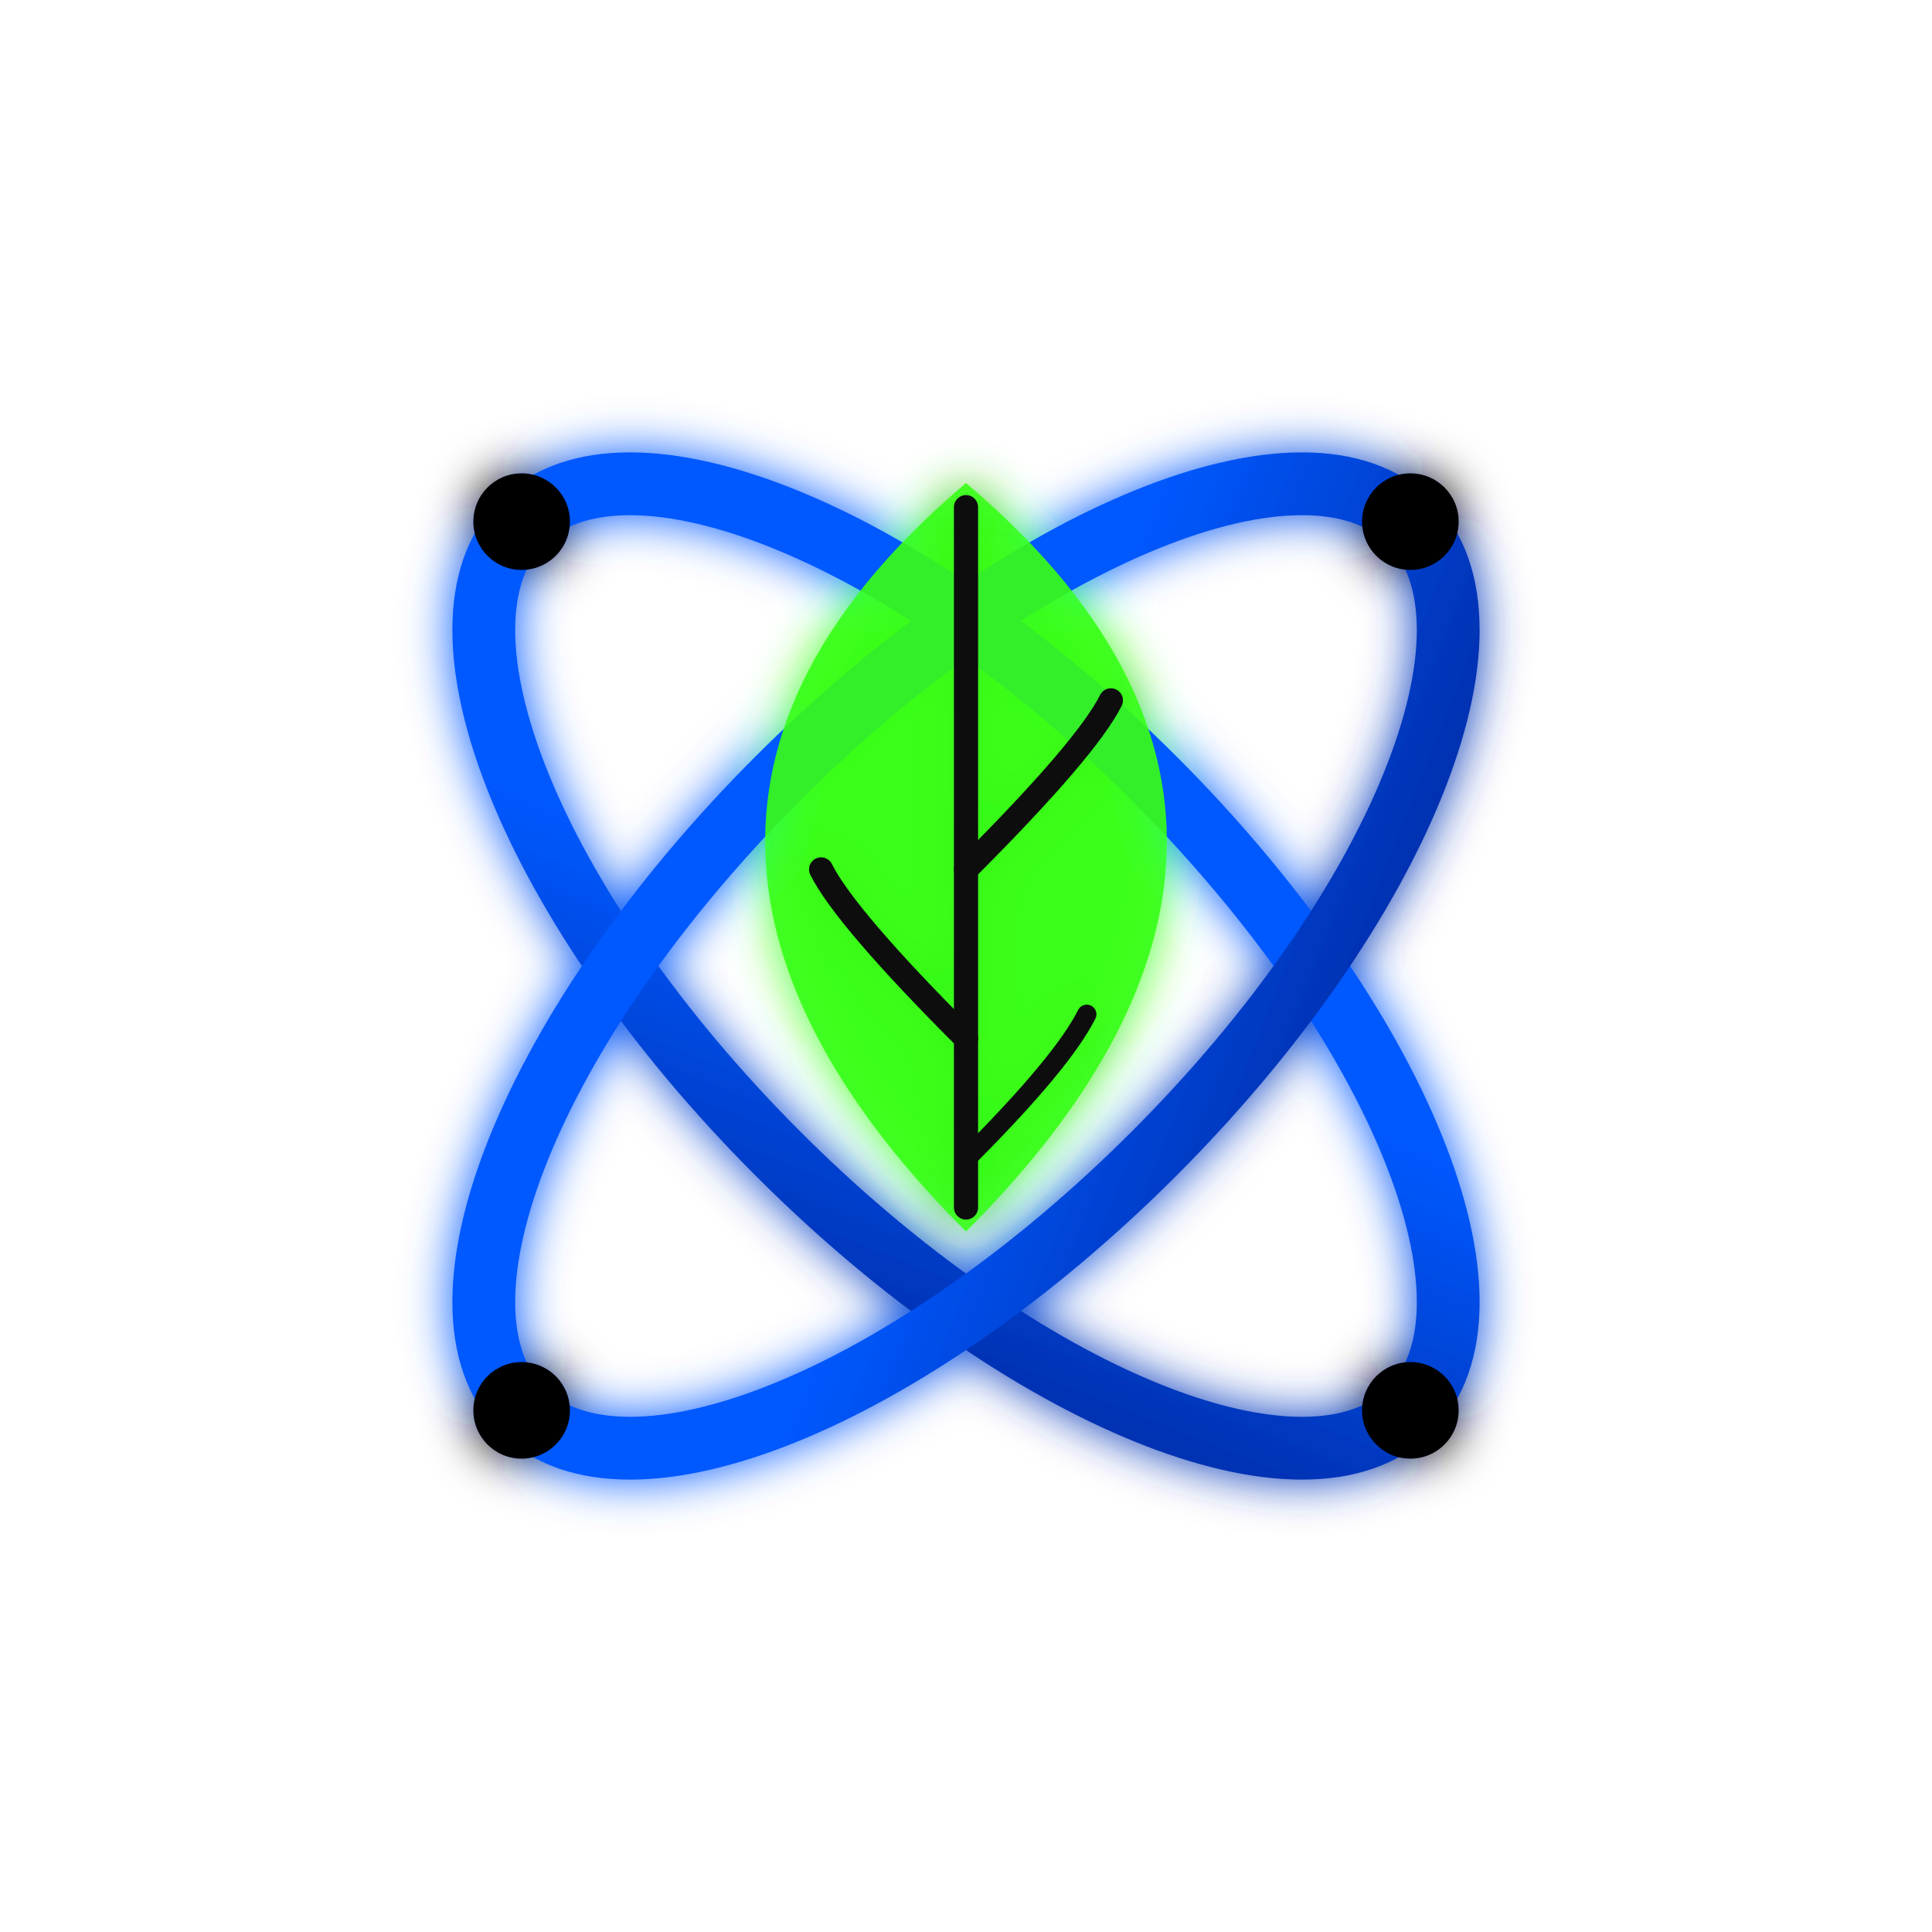
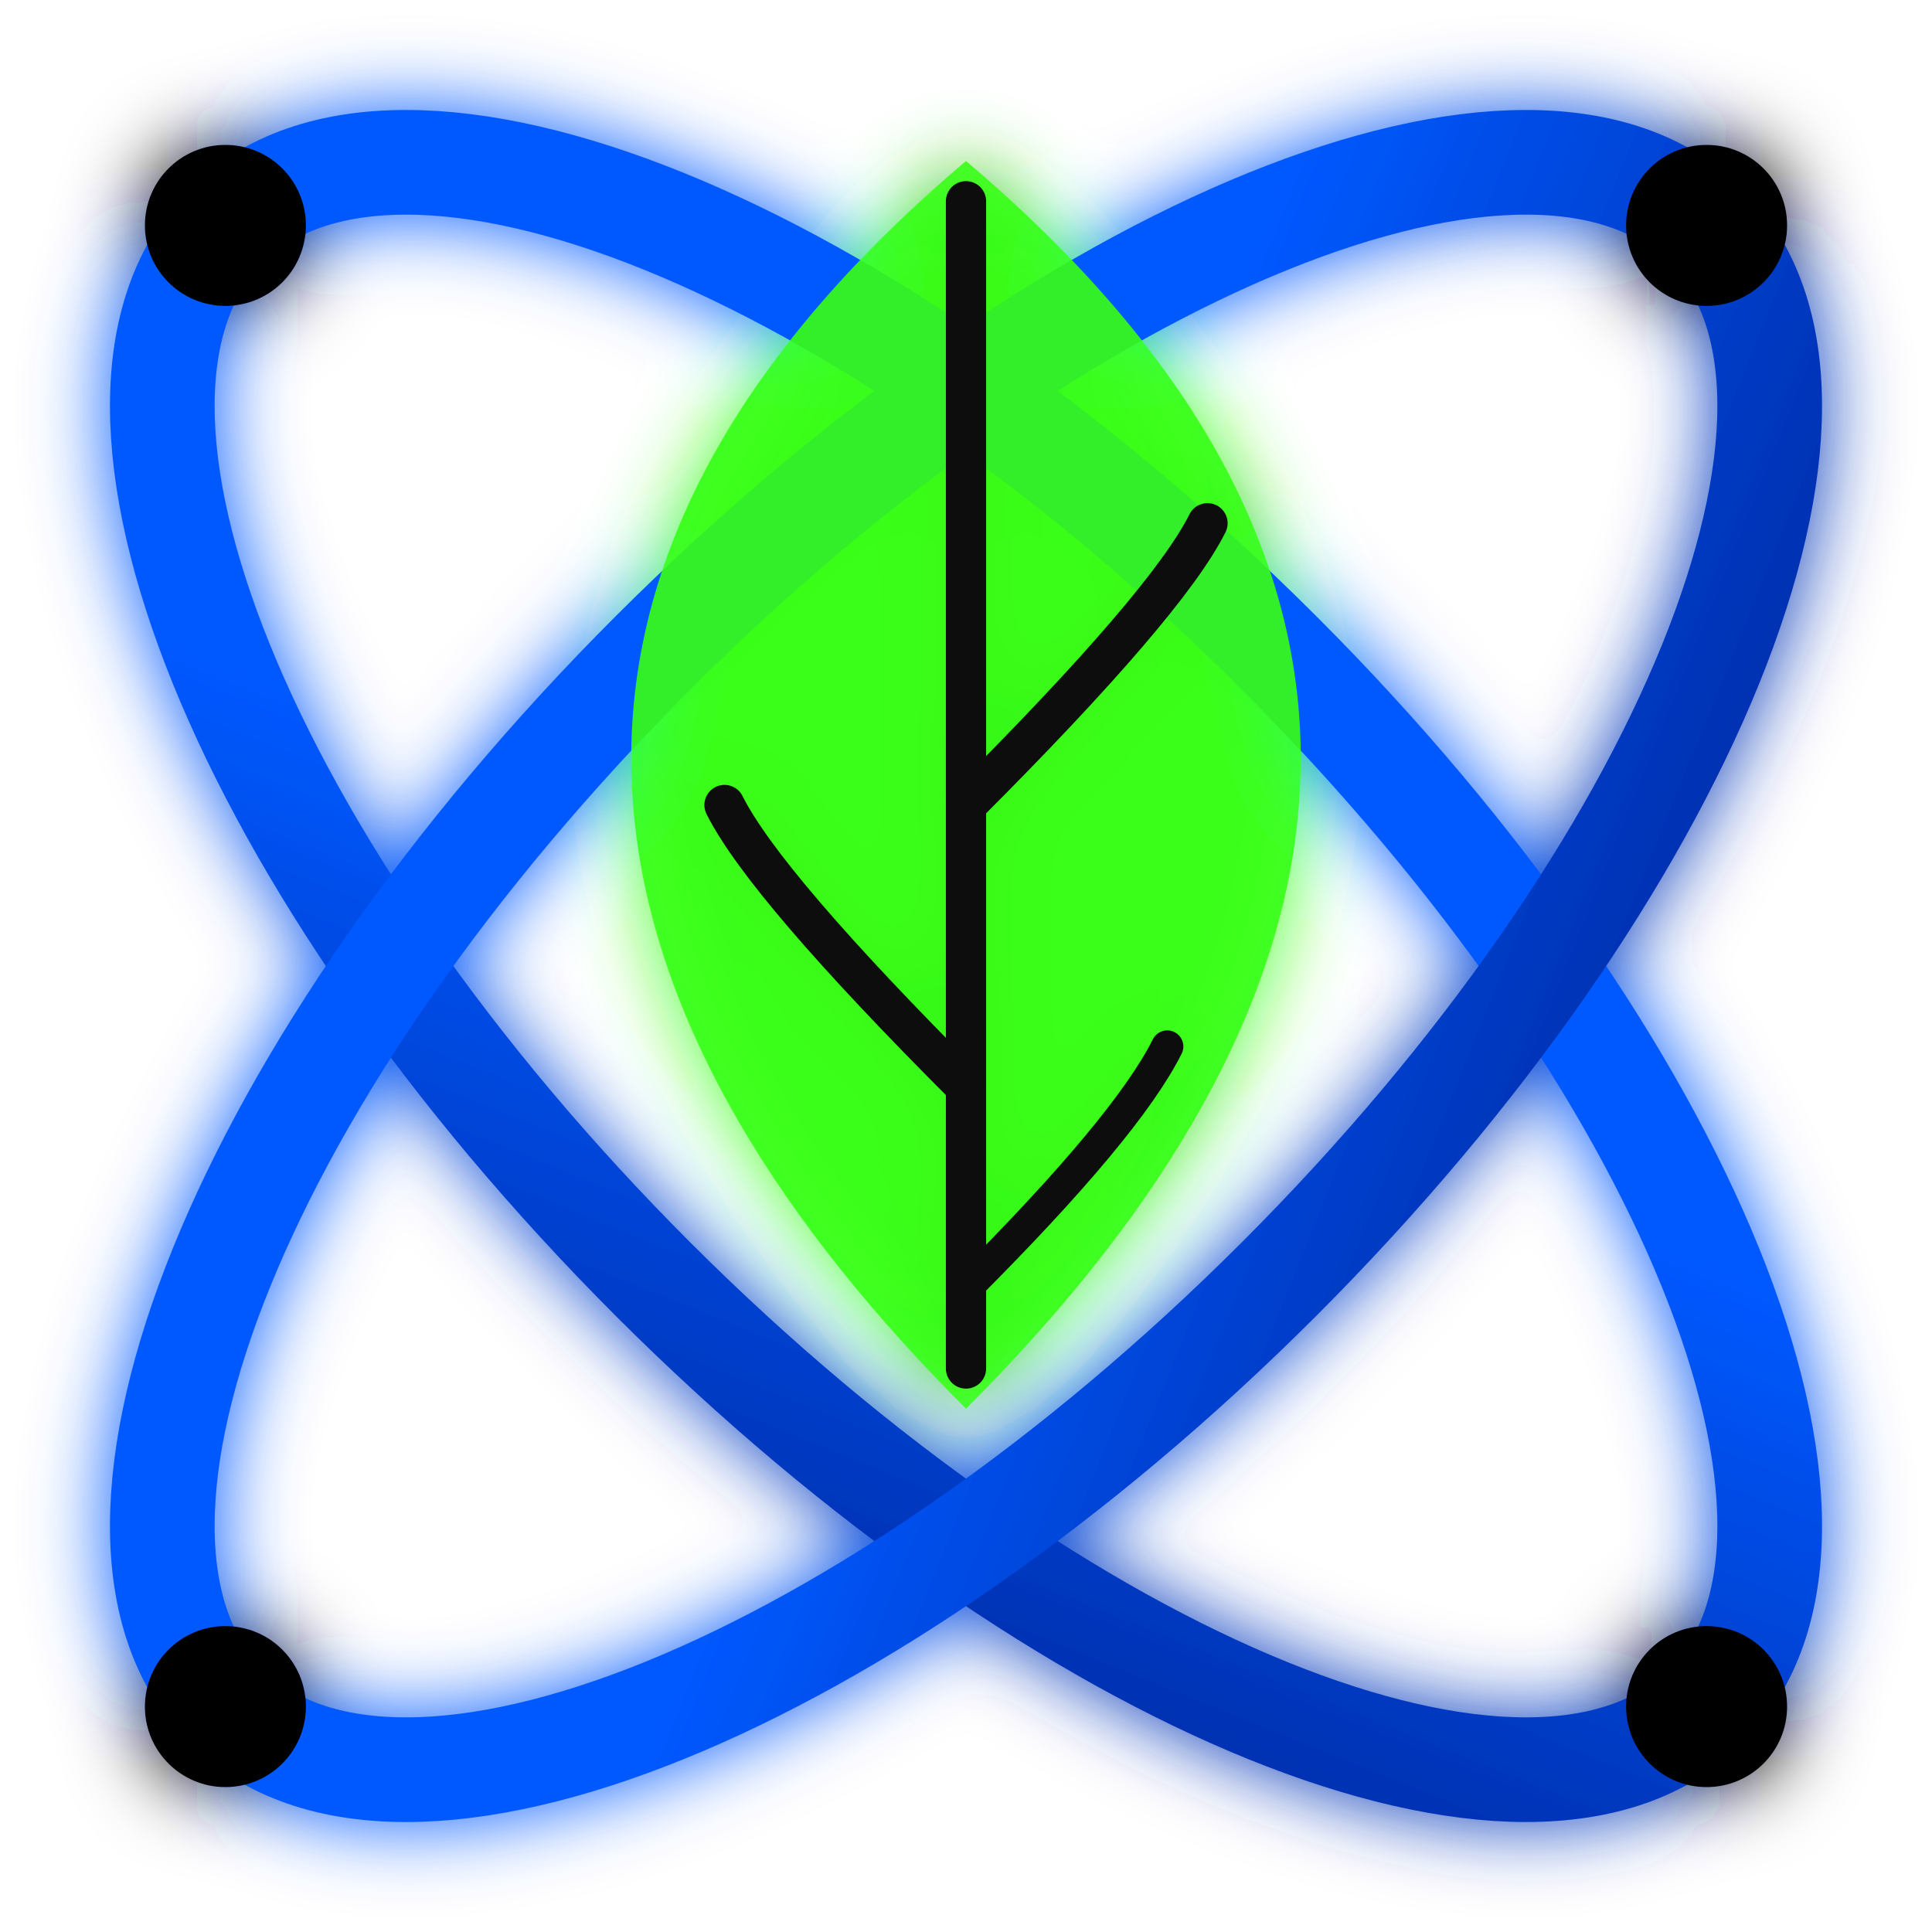
- <svg xmlns="http://www.w3.org/2000/svg" viewBox="0 0 400 400" width="100%" height="100%">
+ <svg xmlns="http://www.w3.org/2000/svg" viewBox="80 80 240 240" width="100%" height="100%">
  <defs>
    <linearGradient id="blueNeon" x1="0%" y1="0%" x2="100%" y2="100%">
      <stop offset="50%" stop-color="#0059ffff" />
      <stop offset="100%" stop-color="#01259bff" />
    </linearGradient>
    <linearGradient id="greenNeon" x1="0%" y1="100%" x2="100%" y2="0%">
      <stop offset="100%" stop-color="#39ff14" />
      <stop offset="100%" stop-color="#00b300" />
    </linearGradient>
    <filter id="neonGlow" x="-50%" y="-50%" width="200%" height="200%">
      <feGaussianBlur stdDeviation="5" result="blur" />
      <feMerge>
        <feMergeNode in="blur" />
        <feMergeNode in="SourceGraphic" />
      </feMerge>
    </filter>
  </defs>
  <rect width="0" height="100" fill="#ffffffff" rx="50" />
  <g transform="translate(200, 200)" filter="url(#neonGlow)">
    <ellipse cx="0" cy="0" rx="130" ry="55" fill="none" stroke="url(#blueNeon)" stroke-width="13" transform="rotate(45)" />
    <ellipse cx="0" cy="0" rx="130" ry="55" fill="none" stroke="url(#blueNeon)" stroke-width="13" transform="rotate(-45)" />
    <circle cx="92" cy="92" r="10" fill="#000000ff" />
    <circle cx="-92" cy="-92" r="10" fill="#000000ff" />
    <circle cx="92" cy="-92" r="10" fill="#000000ff" />
    <circle cx="-92" cy="92" r="10" fill="#000000ff" />
    <path d="M 0 55 C -45 10, -65 -45, 0 -100 C 65 -45, 45 10, 0 55 Z" fill="url(#greenNeon)" opacity="0.9" />
    <path d="M 0 -95 L 0 50" fill="none" stroke="#0b0c10" stroke-width="5" stroke-linecap="round" />
    <path d="M 0 -20 Q 25 -45 30 -55" fill="none" stroke="#0b0c10" stroke-width="5" stroke-linecap="round" />
    <path d="M 0 15 Q -25 -10 -30 -20" fill="none" stroke="#0b0c10" stroke-width="5" stroke-linecap="round" />
    <path d="M 0 40 Q 20 20 25 10" fill="none" stroke="#0b0c10" stroke-width="4" stroke-linecap="round" />
  </g>
</svg>
